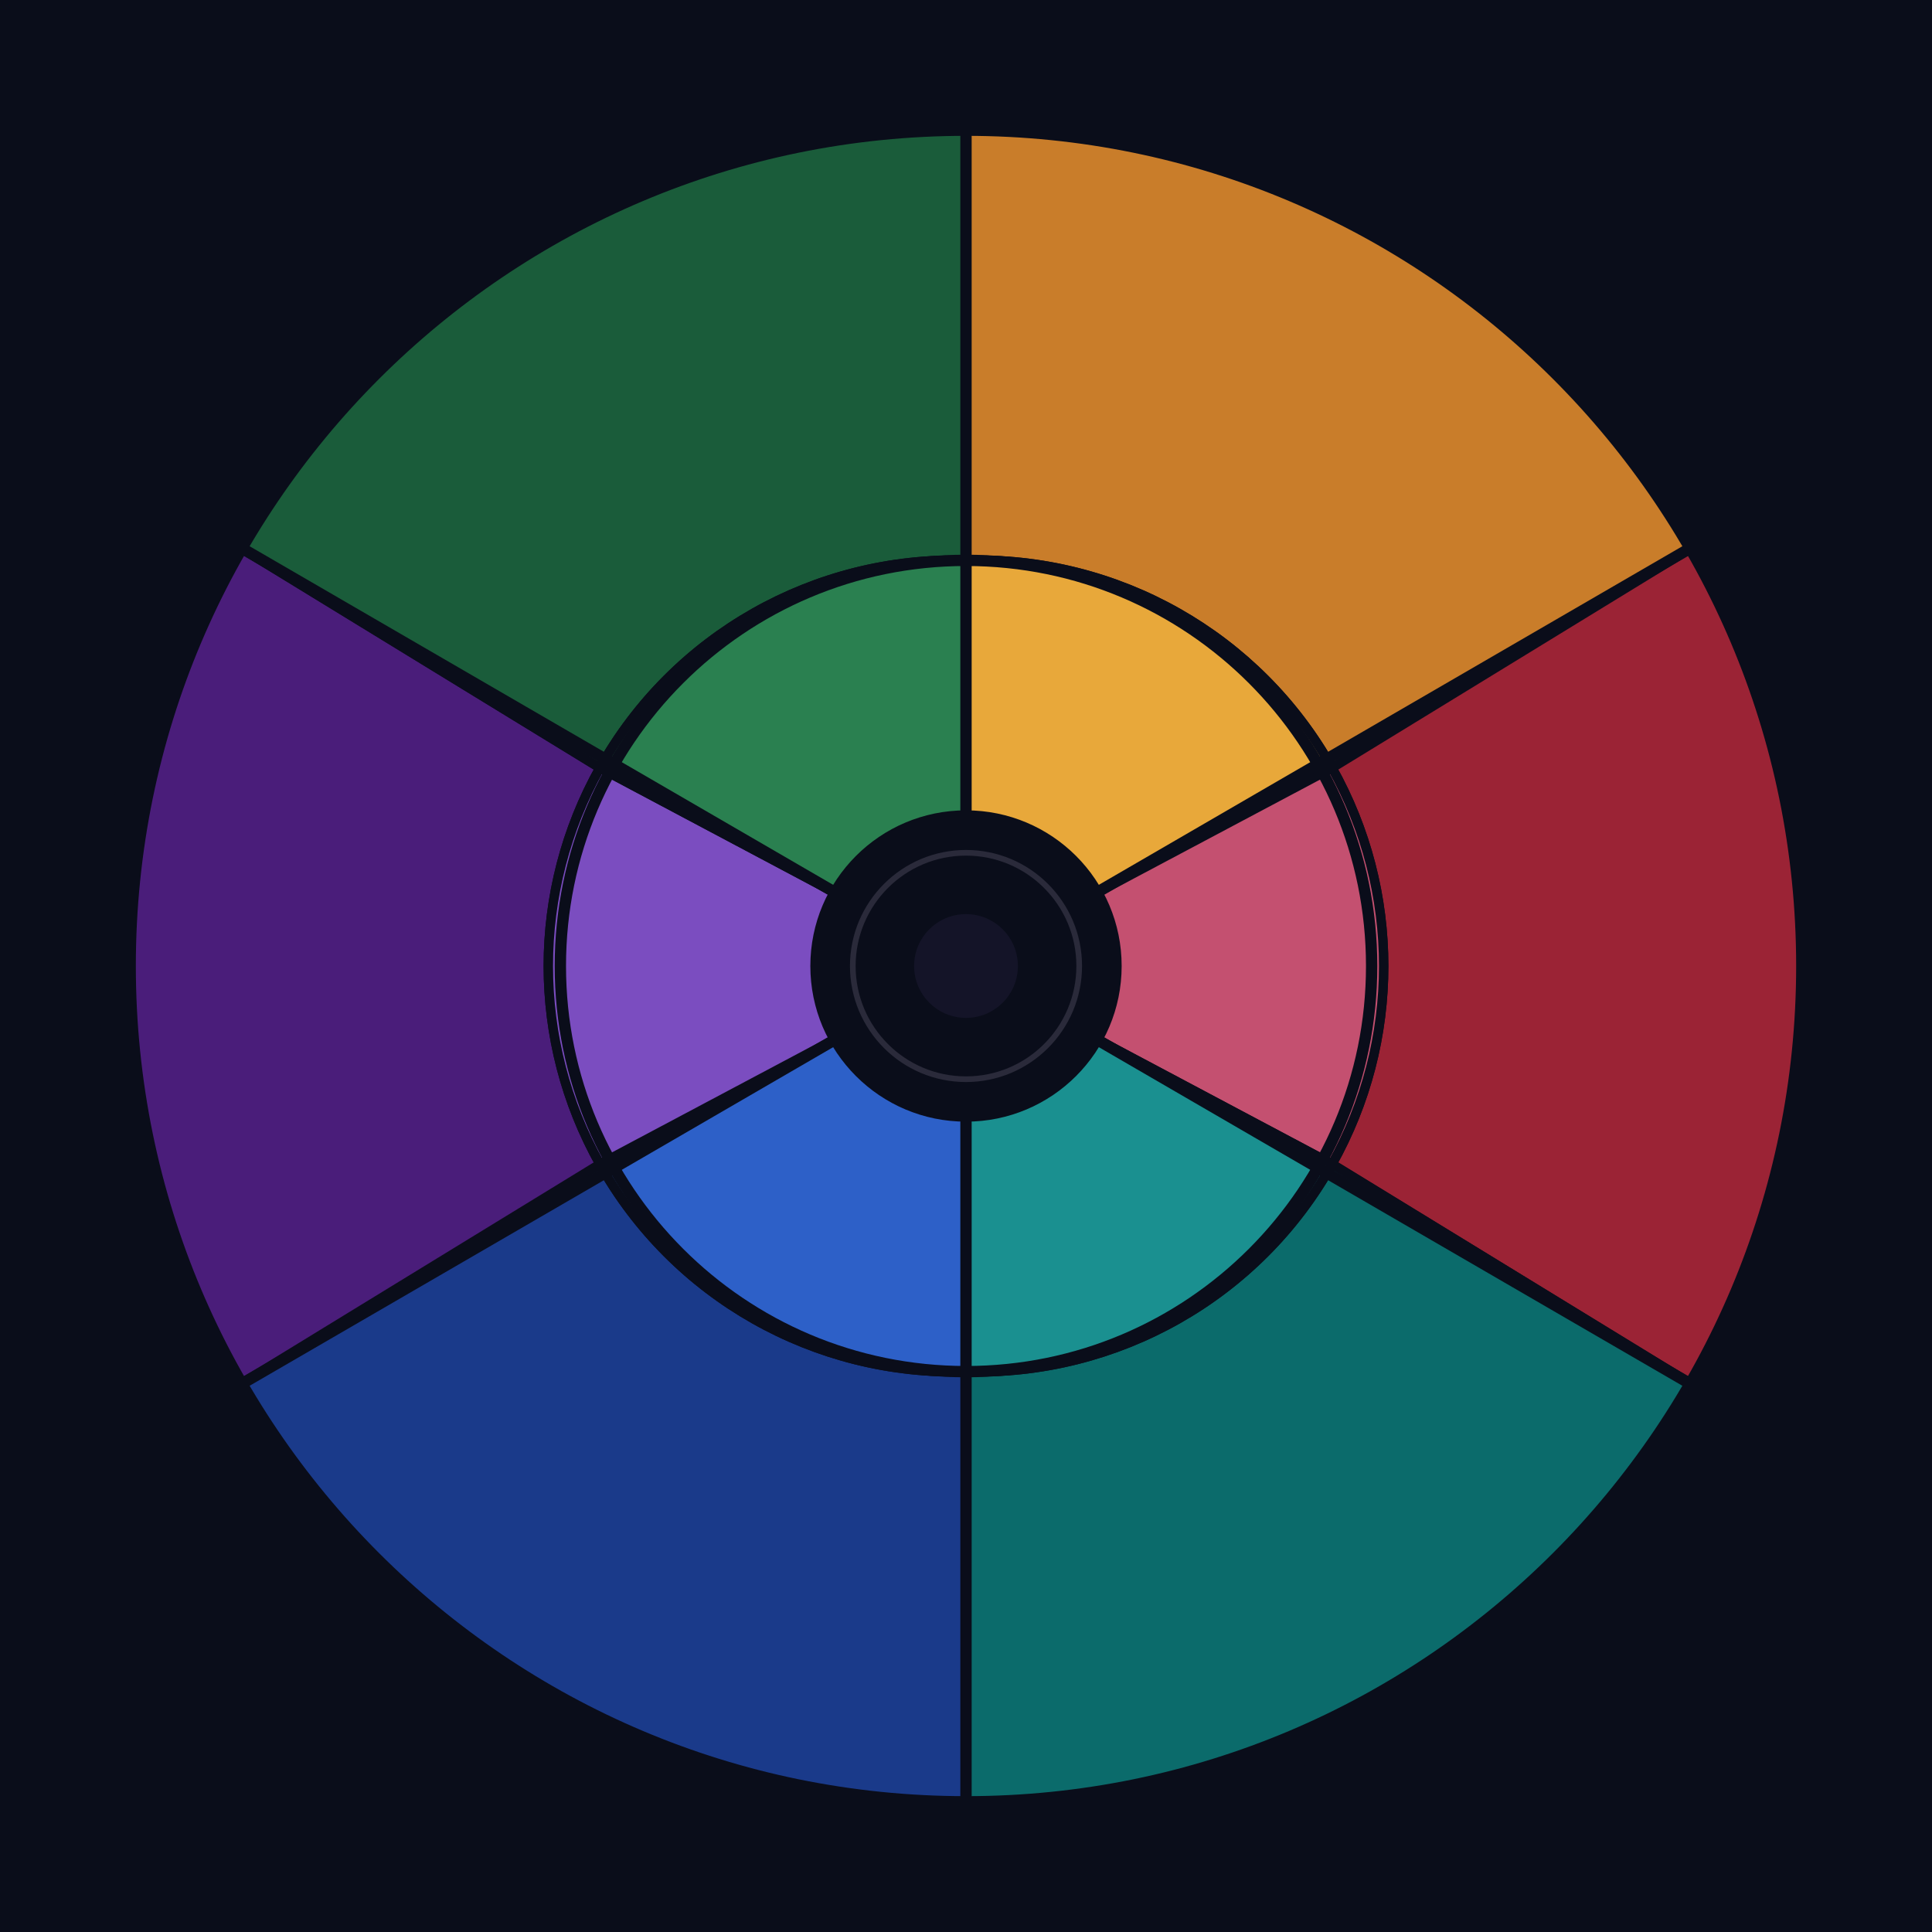
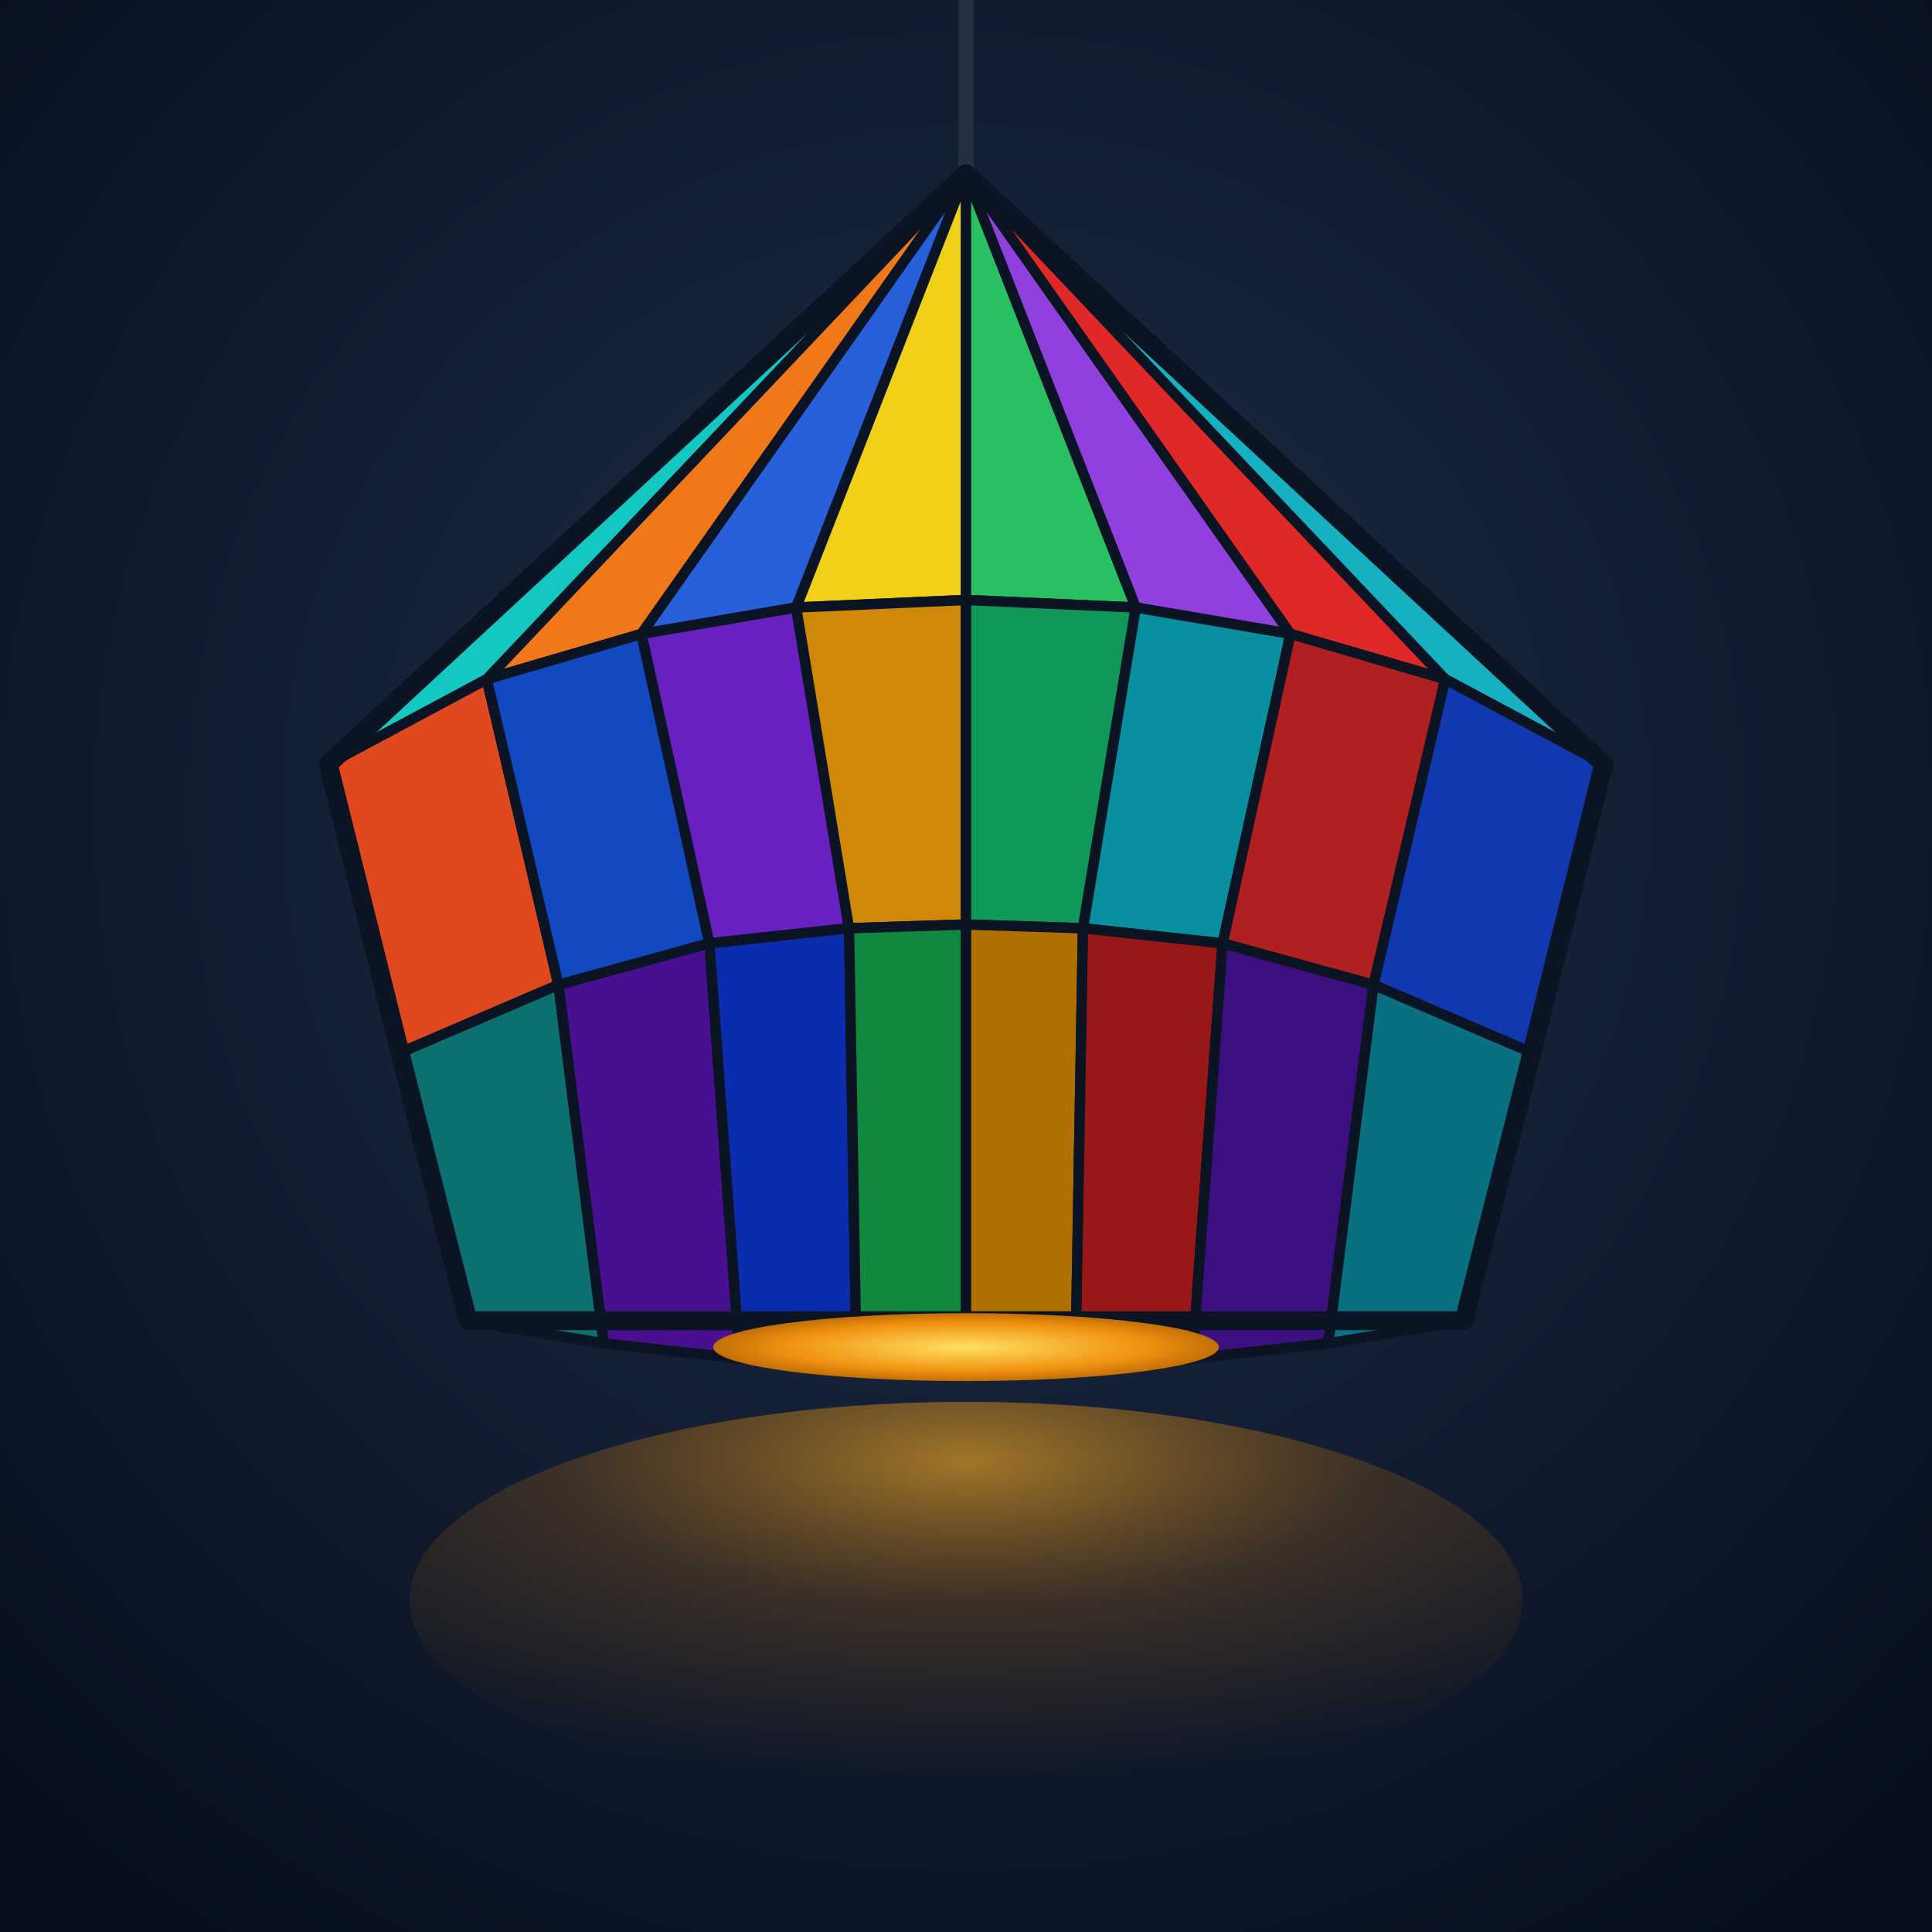
<svg xmlns="http://www.w3.org/2000/svg" viewBox="0 0 1024 1024">
  <defs>
-     <clipPath id="circle-clip">
-       <circle cx="512" cy="512" r="450" />
-     </clipPath>
+     <radialGradient id="bg" cx="50%" cy="42%" r="70%">
+       <stop offset="0%" stop-color="#1e2d48" />
+       <stop offset="100%" stop-color="#08101e" />
+     </radialGradient>
+     <radialGradient id="glow" cx="50%" cy="15%" r="80%">
+       <stop offset="0%" stop-color="#FFB020" stop-opacity="0.60" />
+       <stop offset="45%" stop-color="#D07808" stop-opacity="0.22" />
+       <stop offset="100%" stop-color="#C06000" stop-opacity="0" />
+     </radialGradient>
+     <radialGradient id="rim" cx="50%" cy="50%" r="60%">
+       <stop offset="0%" stop-color="#FFE060" />
+       <stop offset="60%" stop-color="#F09010" />
+       <stop offset="100%" stop-color="#A05800" />
+     </radialGradient>
  </defs>
-   <rect width="1024" height="1024" fill="#0a0d1a" />
-   <g clip-path="url(#circle-clip)" stroke="#0a0d1a" stroke-width="5" stroke-linejoin="round">
-     <path d="M512,297 L512,62 A450,450 0 0,1 902,287 L706,407 A215,215 0 0,0 512,297 Z" fill="#C97D2A" />
-     <path d="M706,407 L902,287 A450,450 0 0,1 902,737 L706,617 A215,215 0 0,0 706,407 Z" fill="#9B2335" />
-     <path d="M706,617 L902,737 A450,450 0 0,1 512,962 L512,727 A215,215 0 0,0 706,617 Z" fill="#0B6B6B" />
-     <path d="M512,727 L512,962 A450,450 0 0,1 122,737 L318,617 A215,215 0 0,0 512,727 Z" fill="#1A3A8A" />
-     <path d="M318,617 L122,737 A450,450 0 0,1 122,287 L318,407 A215,215 0 0,0 318,617 Z" fill="#4A1D7A" />
-     <path d="M318,407 L122,287 A450,450 0 0,1 512,62 L512,297 A215,215 0 0,0 318,407 Z" fill="#1A5C3A" />
-     <path d="M512,432 L512,297 A215,215 0 0,1 706,407 L578,475 A80,80 0 0,0 512,432 Z" fill="#E8A83A" />
-     <path d="M578,475 L706,407 A215,215 0 0,1 706,617 L578,549 A80,80 0 0,0 578,475 Z" fill="#C45070" />
-     <path d="M578,549 L706,617 A215,215 0 0,1 512,727 L512,592 A80,80 0 0,0 578,549 Z" fill="#1A9090" />
-     <path d="M512,592 L512,727 A215,215 0 0,1 318,617 L446,549 A80,80 0 0,0 512,592 Z" fill="#2D60C8" />
-     <path d="M446,549 L318,617 A215,215 0 0,1 318,407 L446,475 A80,80 0 0,0 446,549 Z" fill="#7B4DC0" />
-     <path d="M446,475 L318,407 A215,215 0 0,1 512,297 L512,432 A80,80 0 0,0 446,475 Z" fill="#2A8050" />
-     <line x1="512" y1="432" x2="512" y2="62" stroke="#0a0d1a" stroke-width="6" />
-     <line x1="578" y1="475" x2="902" y2="287" stroke="#0a0d1a" stroke-width="6" />
-     <line x1="578" y1="549" x2="902" y2="737" stroke="#0a0d1a" stroke-width="6" />
-     <line x1="512" y1="592" x2="512" y2="962" stroke="#0a0d1a" stroke-width="6" />
-     <line x1="446" y1="549" x2="122" y2="737" stroke="#0a0d1a" stroke-width="6" />
-     <line x1="446" y1="475" x2="122" y2="287" stroke="#0a0d1a" stroke-width="6" />
-     <circle cx="512" cy="512" r="215" fill="none" stroke="#0a0d1a" stroke-width="6" />
-     <circle cx="512" cy="512" r="450" fill="none" stroke="#0a0d1a" stroke-width="6" />
-     <circle cx="512" cy="512" r="80" fill="#0a0d1a" />
-     <circle cx="512" cy="512" r="60" fill="none" stroke="#2a2a3a" stroke-width="3" />
-     <circle cx="512" cy="512" r="30" fill="#141428" />
-   </g>
-   <circle cx="512" cy="512" r="450" fill="none" stroke="#0a0d1a" stroke-width="20" />
+   <rect width="1024" height="1024" fill="url(#bg)" />
+   <ellipse cx="512" cy="848" rx="295" ry="105" fill="url(#glow)" />
+   <line x1="512" y1="0" x2="512" y2="92" stroke="#243040" stroke-width="8" stroke-linecap="round" />
+   <polygon points="512,92  174,405 258,360" fill="#12C8C0" stroke="#0a1422" stroke-width="5.5" stroke-linejoin="round" />
+   <polygon points="512,92  258,360 340,336" fill="#F07818" stroke="#0a1422" stroke-width="5.5" stroke-linejoin="round" />
+   <polygon points="512,92  340,336 422,322" fill="#2860DC" stroke="#0a1422" stroke-width="5.5" stroke-linejoin="round" />
+   <polygon points="512,92  422,322 512,318" fill="#F0D018" stroke="#0a1422" stroke-width="5.5" stroke-linejoin="round" />
+   <polygon points="512,92  512,318 602,322" fill="#28C060" stroke="#0a1422" stroke-width="5.5" stroke-linejoin="round" />
+   <polygon points="512,92  602,322 684,336" fill="#9040DC" stroke="#0a1422" stroke-width="5.5" stroke-linejoin="round" />
+   <polygon points="512,92  684,336 766,360" fill="#E02828" stroke="#0a1422" stroke-width="5.5" stroke-linejoin="round" />
+   <polygon points="512,92  766,360 850,405" fill="#16B0C0" stroke="#0a1422" stroke-width="5.5" stroke-linejoin="round" />
+   <polygon points="174,405 258,360  296,522 212,558" fill="#E04820" stroke="#0a1422" stroke-width="5.5" stroke-linejoin="round" />
+   <polygon points="258,360 340,336  376,500 296,522" fill="#1248C0" stroke="#0a1422" stroke-width="5.5" stroke-linejoin="round" />
+   <polygon points="340,336 422,322  450,492 376,500" fill="#6820C0" stroke="#0a1422" stroke-width="5.5" stroke-linejoin="round" />
+   <polygon points="422,322 512,318  512,490 450,492" fill="#D08808" stroke="#0a1422" stroke-width="5.5" stroke-linejoin="round" />
+   <polygon points="512,318 602,322  574,492 512,490" fill="#109858" stroke="#0a1422" stroke-width="5.5" stroke-linejoin="round" />
+   <polygon points="602,322 684,336  648,500 574,492" fill="#0890A0" stroke="#0a1422" stroke-width="5.5" stroke-linejoin="round" />
+   <polygon points="684,336 766,360  728,522 648,500" fill="#B02020" stroke="#0a1422" stroke-width="5.5" stroke-linejoin="round" />
+   <polygon points="766,360 850,405  812,558 728,522" fill="#1238B0" stroke="#0a1422" stroke-width="5.5" stroke-linejoin="round" />
+   <polygon points="212,558 296,522  320,712 248,700" fill="#0C7070" stroke="#0a1422" stroke-width="5.5" stroke-linejoin="round" />
+   <polygon points="296,522 376,500  392,720 320,712" fill="#481090" stroke="#0a1422" stroke-width="5.5" stroke-linejoin="round" />
+   <polygon points="376,500 450,492  454,724 392,720" fill="#0C2CB0" stroke="#0a1422" stroke-width="5.5" stroke-linejoin="round" />
+   <polygon points="450,492 512,490  512,726 454,724" fill="#108840" stroke="#0a1422" stroke-width="5.5" stroke-linejoin="round" />
+   <polygon points="512,490 574,492  570,724 512,726" fill="#B07000" stroke="#0a1422" stroke-width="5.5" stroke-linejoin="round" />
+   <polygon points="574,492 648,500  632,720 570,724" fill="#981818" stroke="#0a1422" stroke-width="5.5" stroke-linejoin="round" />
+   <polygon points="648,500 728,522  704,712 632,720" fill="#3C1080" stroke="#0a1422" stroke-width="5.5" stroke-linejoin="round" />
+   <polygon points="728,522 812,558  776,700 704,712" fill="#087080" stroke="#0a1422" stroke-width="5.5" stroke-linejoin="round" />
+   <path d="M512,92 L174,405 L212,558 L248,700 L776,700 L812,558 L850,405 Z" fill="none" stroke="#0a1422" stroke-width="10" stroke-linejoin="round" />
+   <ellipse cx="512" cy="714" rx="134" ry="18" fill="url(#rim)" />
</svg>
